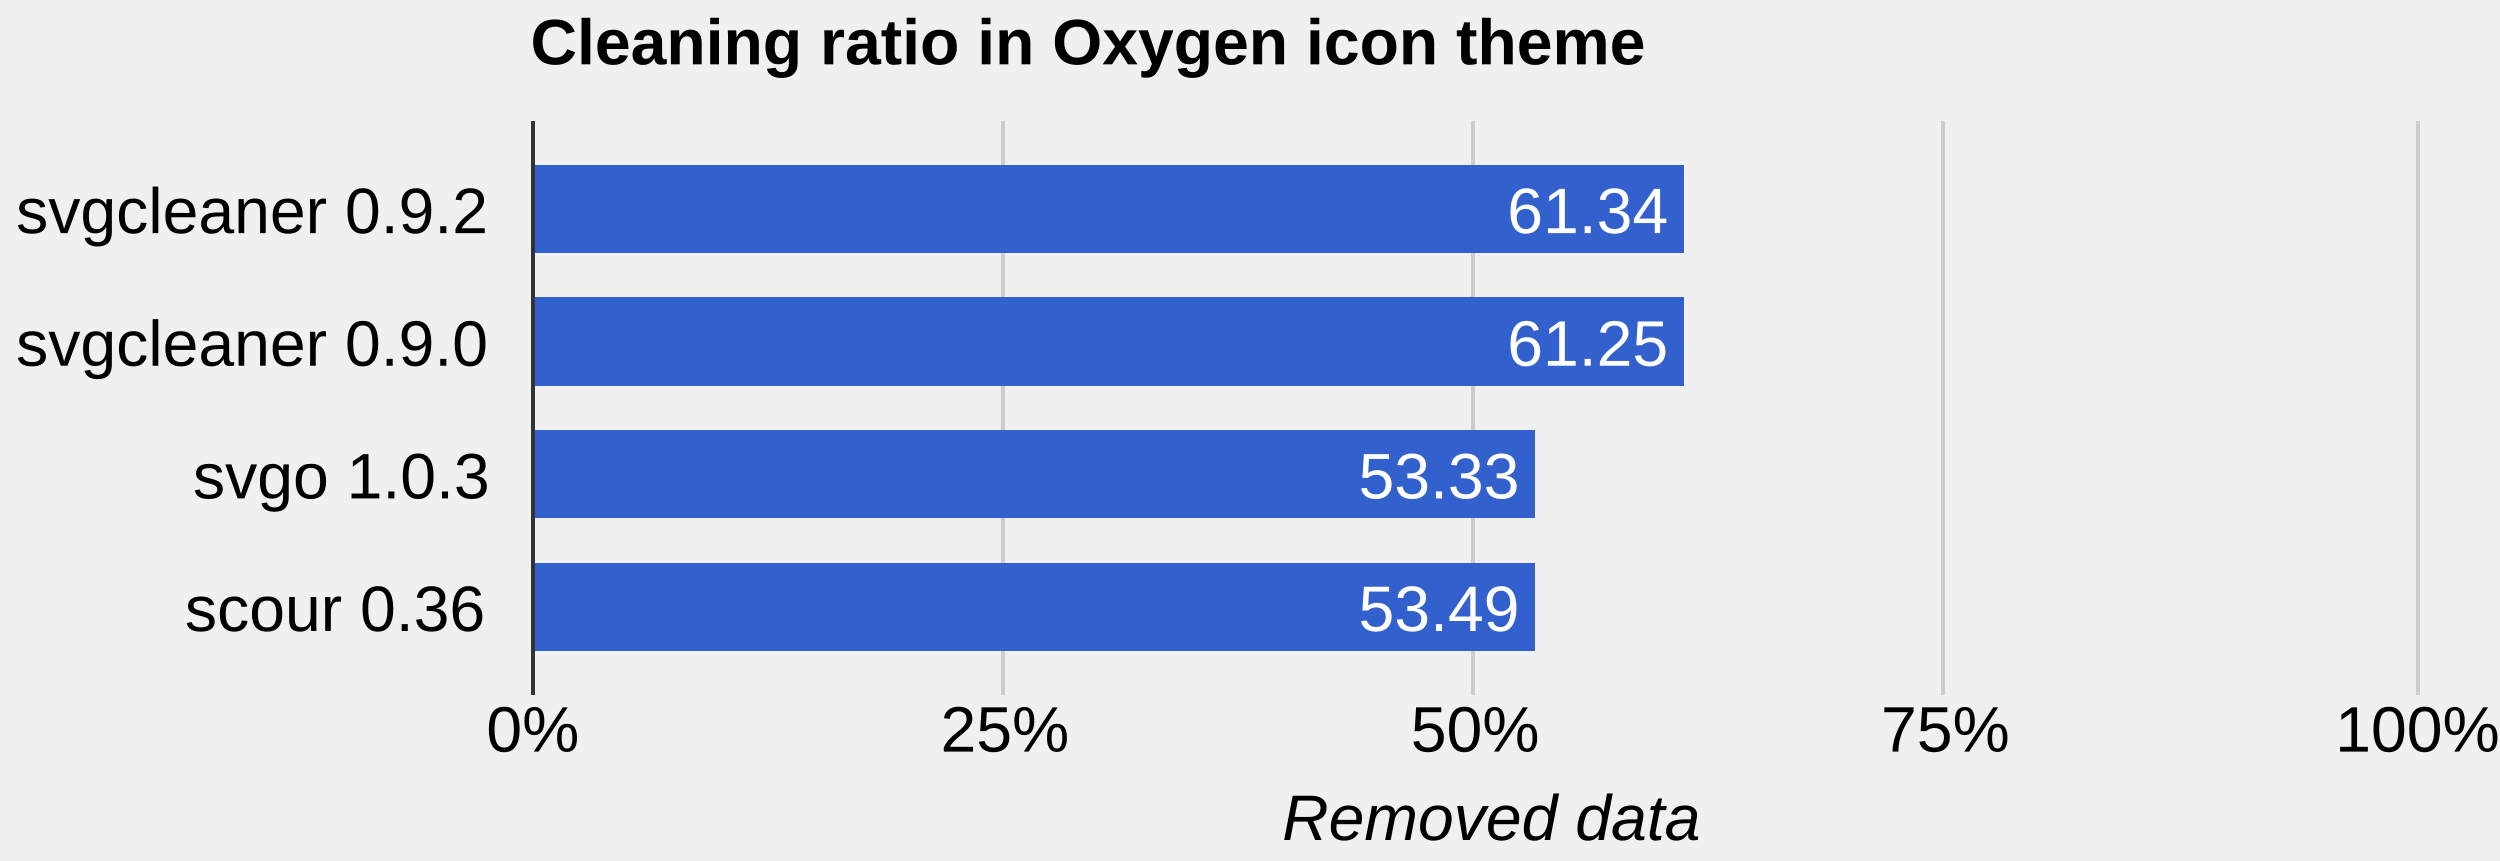
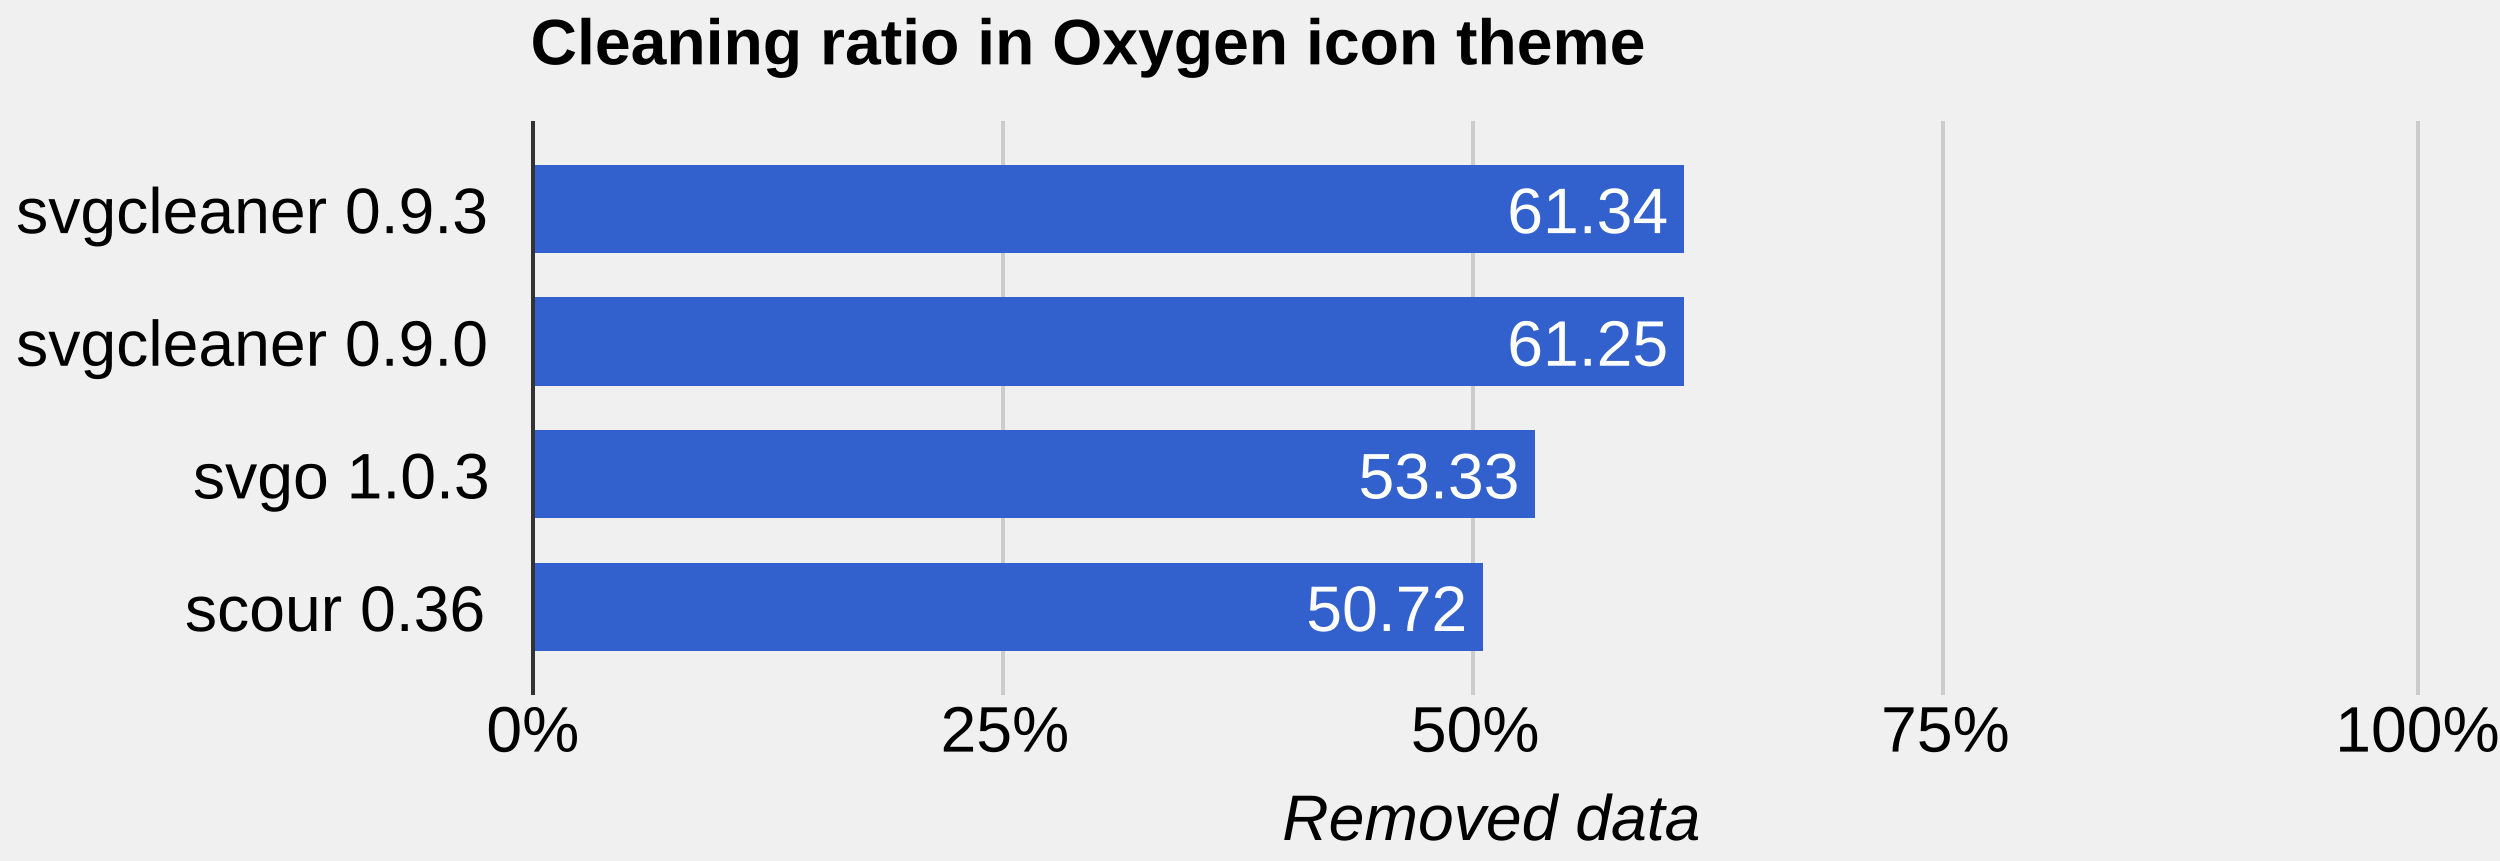
<svg xmlns="http://www.w3.org/2000/svg" height="214" shape-rendering="crispEdges" width="622">
-   <text font-family="Arial" font-size="16" font-weight="bold" x="132" y="16">
-         Cleaning ratio in Oxygen icon theme
-     </text>
-   <text font-family="Arial" font-size="16" x="4" y="58">
-         svgcleaner 0.9.2
-     </text>
-   <text font-family="Arial" font-size="16" x="4" y="91">
-         svgcleaner 0.9.0
-     </text>
-   <text font-family="Arial" font-size="16" x="48" y="124">
-         svgo 1.0.3
-     </text>
-   <text font-family="Arial" font-size="16" x="46" y="157">
-         scour 0.36
-     </text>
+   <text font-family="Arial" font-size="16" font-weight="bold" x="132" y="16">Cleaning ratio in Oxygen icon theme</text>
+   <text font-family="Arial" font-size="16" x="4" y="58">svgcleaner 0.9.3</text>
+   <text font-family="Arial" font-size="16" x="4" y="91">svgcleaner 0.9.0</text>
+   <text font-family="Arial" font-size="16" x="48" y="124">svgo 1.0.3</text>
+   <text font-family="Arial" font-size="16" x="46" y="157">scour 0.36</text>
  <rect fill="#ccc" height="143" width="1" x="132" y="30" />
-   <text fill="#000" font-family="Arial" font-size="16" x="121" y="187">
-         0%
-     </text>
+   <text fill="#000" font-family="Arial" font-size="16" x="121" y="187">0%</text>
  <rect fill="#ccc" height="143" width="1" x="249" y="30" />
-   <text fill="#000" font-family="Arial" font-size="16" x="234" y="187">
-         25%
-     </text>
+   <text fill="#000" font-family="Arial" font-size="16" x="234" y="187">25%</text>
  <rect fill="#ccc" height="143" width="1" x="366" y="30" />
-   <text fill="#000" font-family="Arial" font-size="16" x="351" y="187">
-         50%
-     </text>
+   <text fill="#000" font-family="Arial" font-size="16" x="351" y="187">50%</text>
  <rect fill="#ccc" height="143" width="1" x="483" y="30" />
-   <text fill="#000" font-family="Arial" font-size="16" x="468" y="187">
-         75%
-     </text>
+   <text fill="#000" font-family="Arial" font-size="16" x="468" y="187">75%</text>
  <rect fill="#ccc" height="143" width="1" x="601" y="30" />
-   <text fill="#000" font-family="Arial" font-size="16" x="581" y="187">
-         100%
-     </text>
+   <text fill="#000" font-family="Arial" font-size="16" x="581" y="187">100%</text>
  <rect fill="#3260cd" height="22" width="287" x="132" y="41" />
-   <text fill="#fff" font-family="Arial" font-size="16" x="375" y="58">
-         61.34
-     </text>
+   <text fill="#fff" font-family="Arial" font-size="16" x="375" y="58">61.34</text>
  <rect fill="#3260cd" height="22" width="287" x="132" y="74" />
-   <text fill="#fff" font-family="Arial" font-size="16" x="375" y="91">
-         61.25
-     </text>
+   <text fill="#fff" font-family="Arial" font-size="16" x="375" y="91">61.25</text>
  <rect fill="#3260cd" height="22" width="250" x="132" y="107" />
-   <text fill="#fff" font-family="Arial" font-size="16" x="338" y="124">
-         53.33
-     </text>
-   <rect fill="#3260cd" height="22" width="250" x="132" y="140" />
-   <text fill="#fff" font-family="Arial" font-size="16" x="338" y="157">
-         53.49
-     </text>
+   <text fill="#fff" font-family="Arial" font-size="16" x="338" y="124">53.33</text>
+   <rect fill="#3260cd" height="22" width="237" x="132" y="140" />
+   <text fill="#fff" font-family="Arial" font-size="16" x="325" y="157">50.72</text>
  <rect fill="#333" height="143" width="1" x="132" y="30" />
-   <text font-family="Arial" font-size="16" font-style="italic" x="319" y="209">
-         Removed data
-     </text>
+   <text font-family="Arial" font-size="16" font-style="italic" x="319" y="209">Removed data</text>
</svg>
